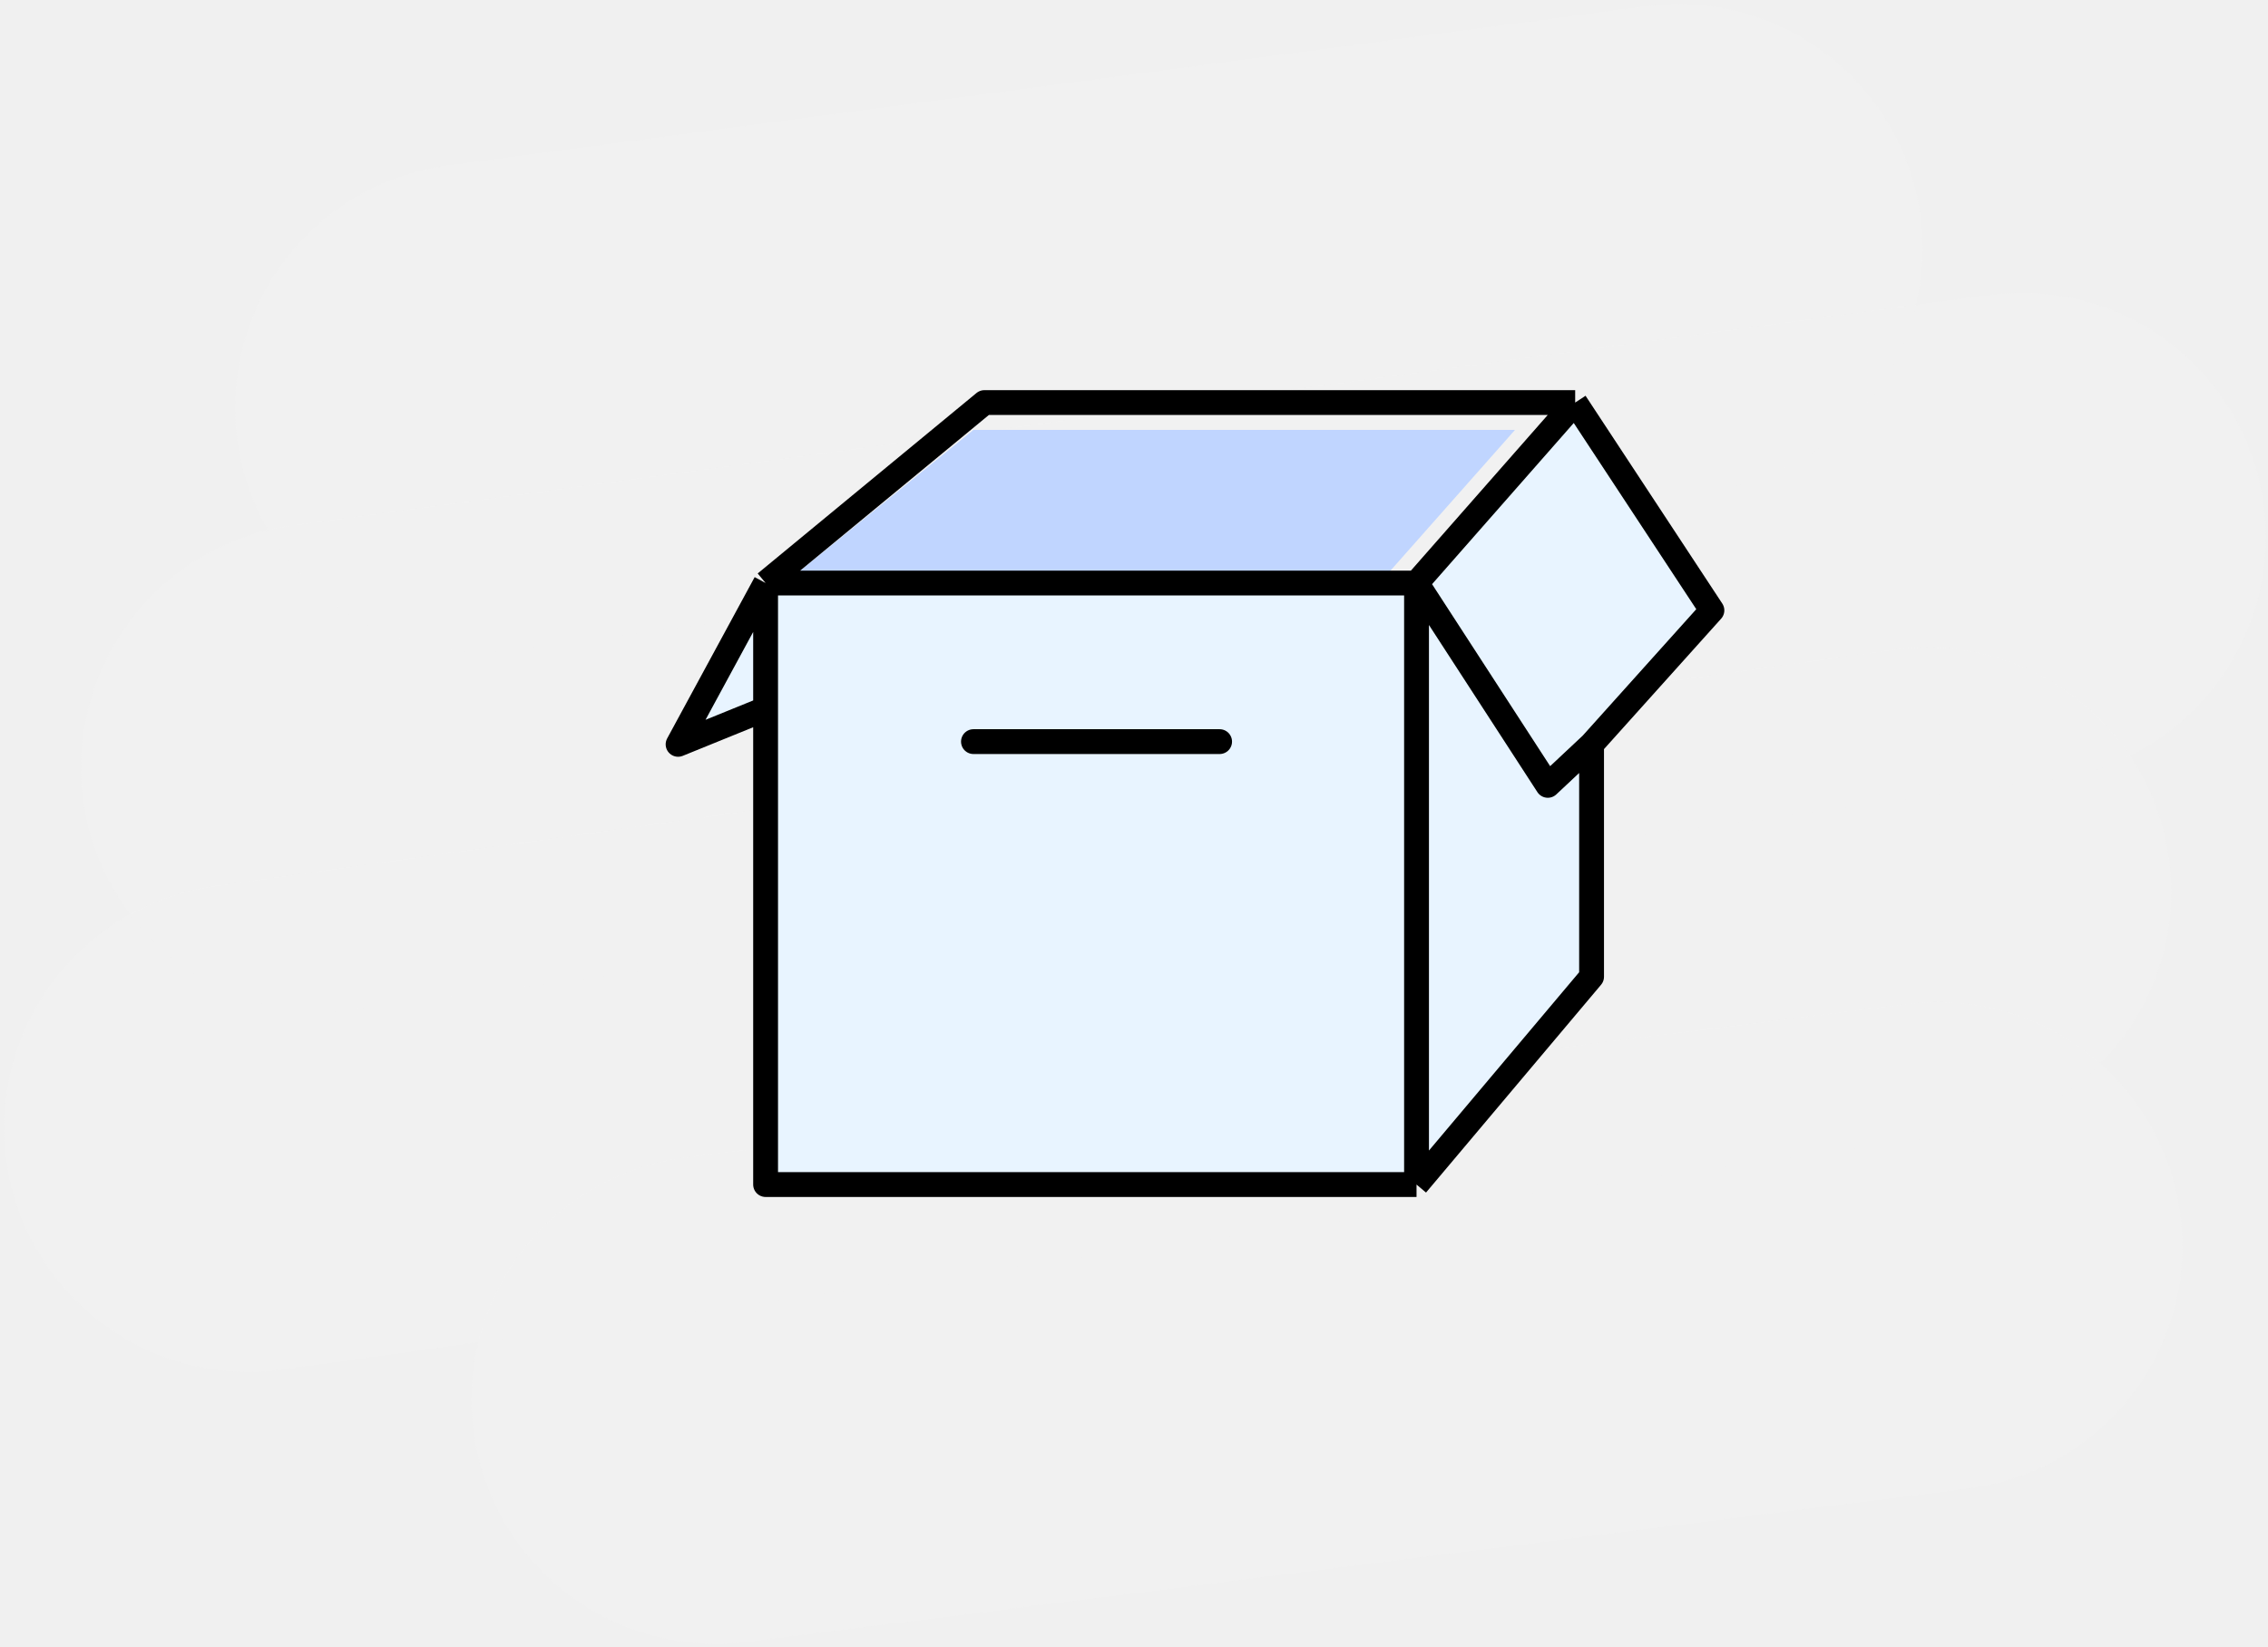
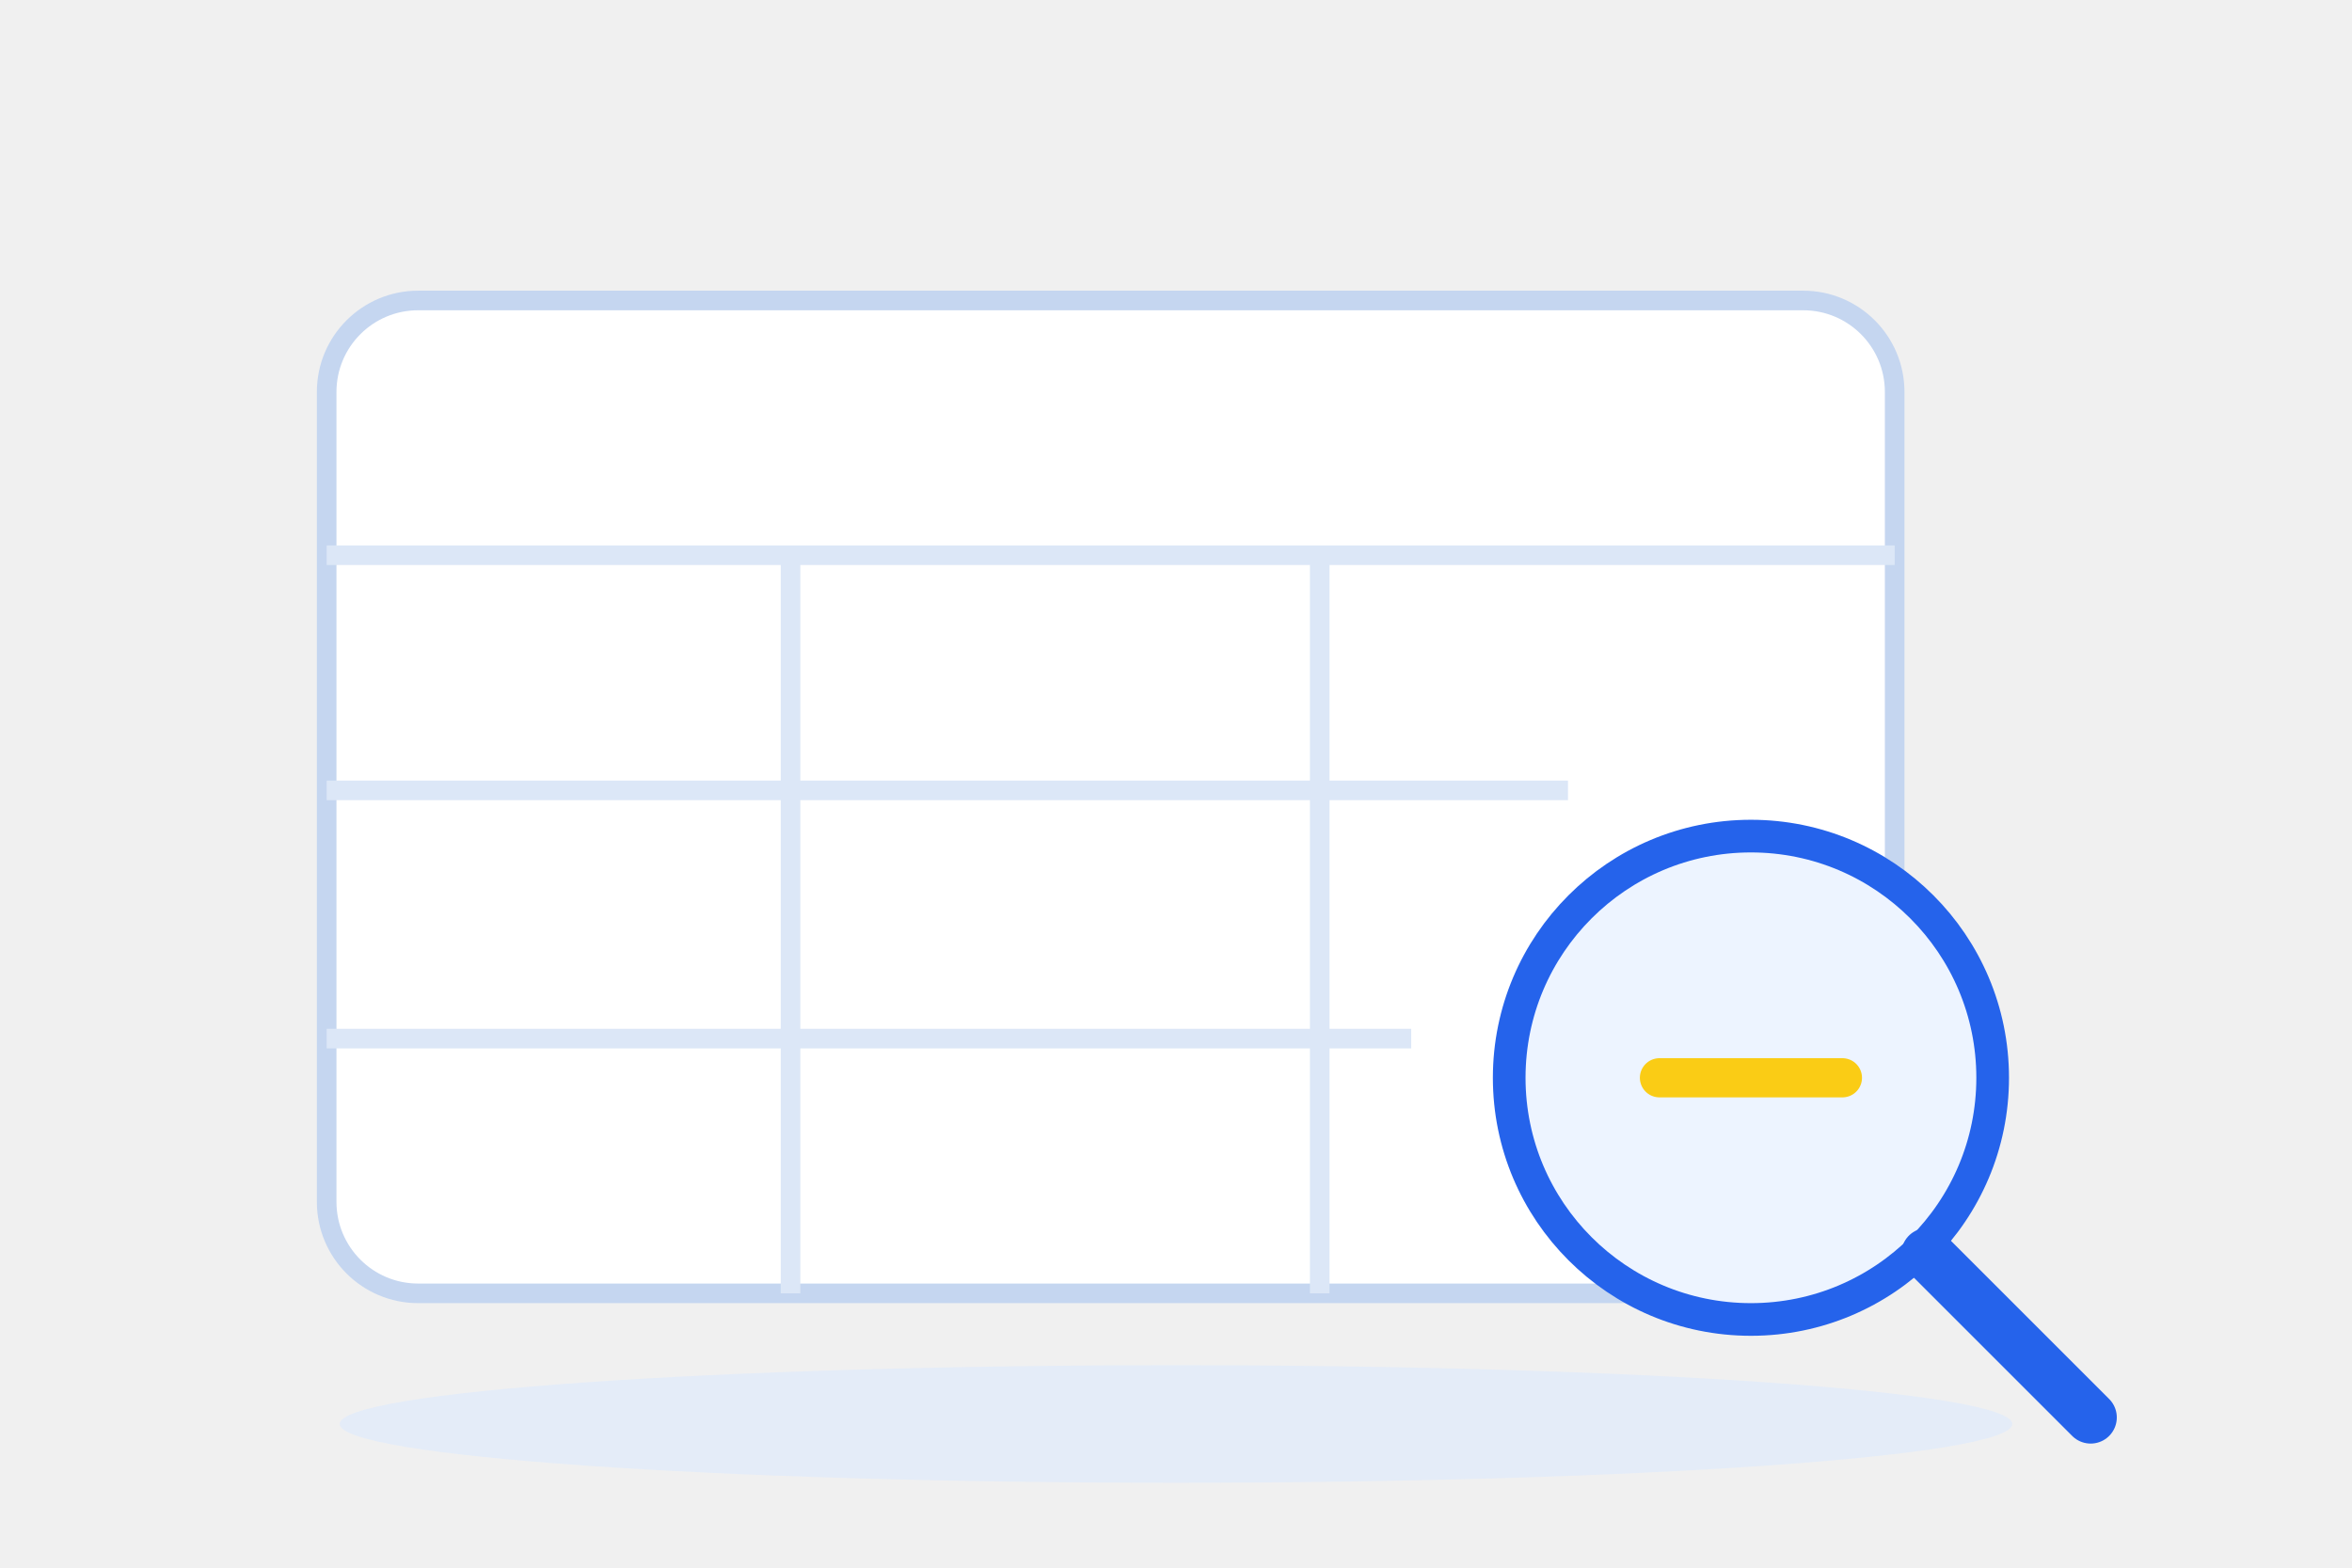
- <svg xmlns="http://www.w3.org/2000/svg" width="274" height="199" viewBox="0 0 274 199" fill="none">
-   <path opacity="0.5" d="M57.911 49.267L202.769 30" stroke="#F2F2F2" stroke-width="59" stroke-linecap="round" />
-   <path opacity="0.5" d="M39.284 92.737L244.24 64.886" stroke="#F2F2F2" stroke-width="59" stroke-linecap="round" />
-   <path opacity="0.5" d="M30 136.299L232.813 107.734" stroke="#F2F2F2" stroke-width="59" stroke-linecap="round" />
-   <path opacity="0.5" d="M86.454 169.149L234.166 150.596" stroke="#F2F2F2" stroke-width="59" stroke-linecap="round" />
-   <path d="M167.829 69.135H96.458L117.605 51.953H183.028L167.829 69.135Z" fill="#C0D5FF" />
-   <path d="M171.133 70.457H92.493V85.656V143.149H171.133V70.457Z" fill="#E8F4FF" />
-   <path d="M190.298 48.649L171.133 70.457L186.993 94.908L192.28 89.951L206.818 73.761L190.298 48.649Z" fill="#E8F4FF" />
-   <path d="M171.133 70.457V143.149L192.28 118.037V89.951L186.993 94.908L171.133 70.457Z" fill="#E8F4FF" />
-   <path d="M92.493 70.457L81.92 89.951L92.493 85.656V70.457Z" fill="#E8F4FF" />
-   <path d="M92.493 70.457H171.133M92.493 70.457L118.927 48.649H190.298M92.493 70.457L81.92 89.951L92.493 85.656M92.493 70.457V85.656M171.133 70.457V143.149M171.133 70.457L190.298 48.649M171.133 70.457L186.993 94.908L192.28 89.951M171.133 143.149H92.493V85.656M171.133 143.149L192.28 118.037V89.951M190.298 48.649L206.818 73.761L192.28 89.951" stroke="black" stroke-width="3" stroke-linejoin="round" />
-   <path d="M117.605 89.621H147.343" stroke="black" stroke-width="3" stroke-linecap="round" stroke-linejoin="round" />
+ <svg xmlns="http://www.w3.org/2000/svg" viewBox="0 0 360 240" role="img" aria-label="Bi-Dash no query results">
+   <ellipse cx="180" cy="218" rx="128" ry="9" fill="#E4ECF8" />
+   <rect x="50" y="46" width="240" height="152" rx="14" fill="white" stroke="#C5D6F0" stroke-width="3" />
+   <path d="M50 85h240m-169 0v113m81-113v113m-152-77h190m-190 38h166" stroke="#DCE7F7" stroke-width="3" />
+   <circle cx="268" cy="165" r="37" fill="#EDF4FF" stroke="#2563EB" stroke-width="5" />
+   <path d="m295 192 25 25" stroke="#2563EB" stroke-width="8" stroke-linecap="round" />
+   <path d="M254 165h28" stroke="#FACC15" stroke-width="6" stroke-linecap="round" />
</svg>
